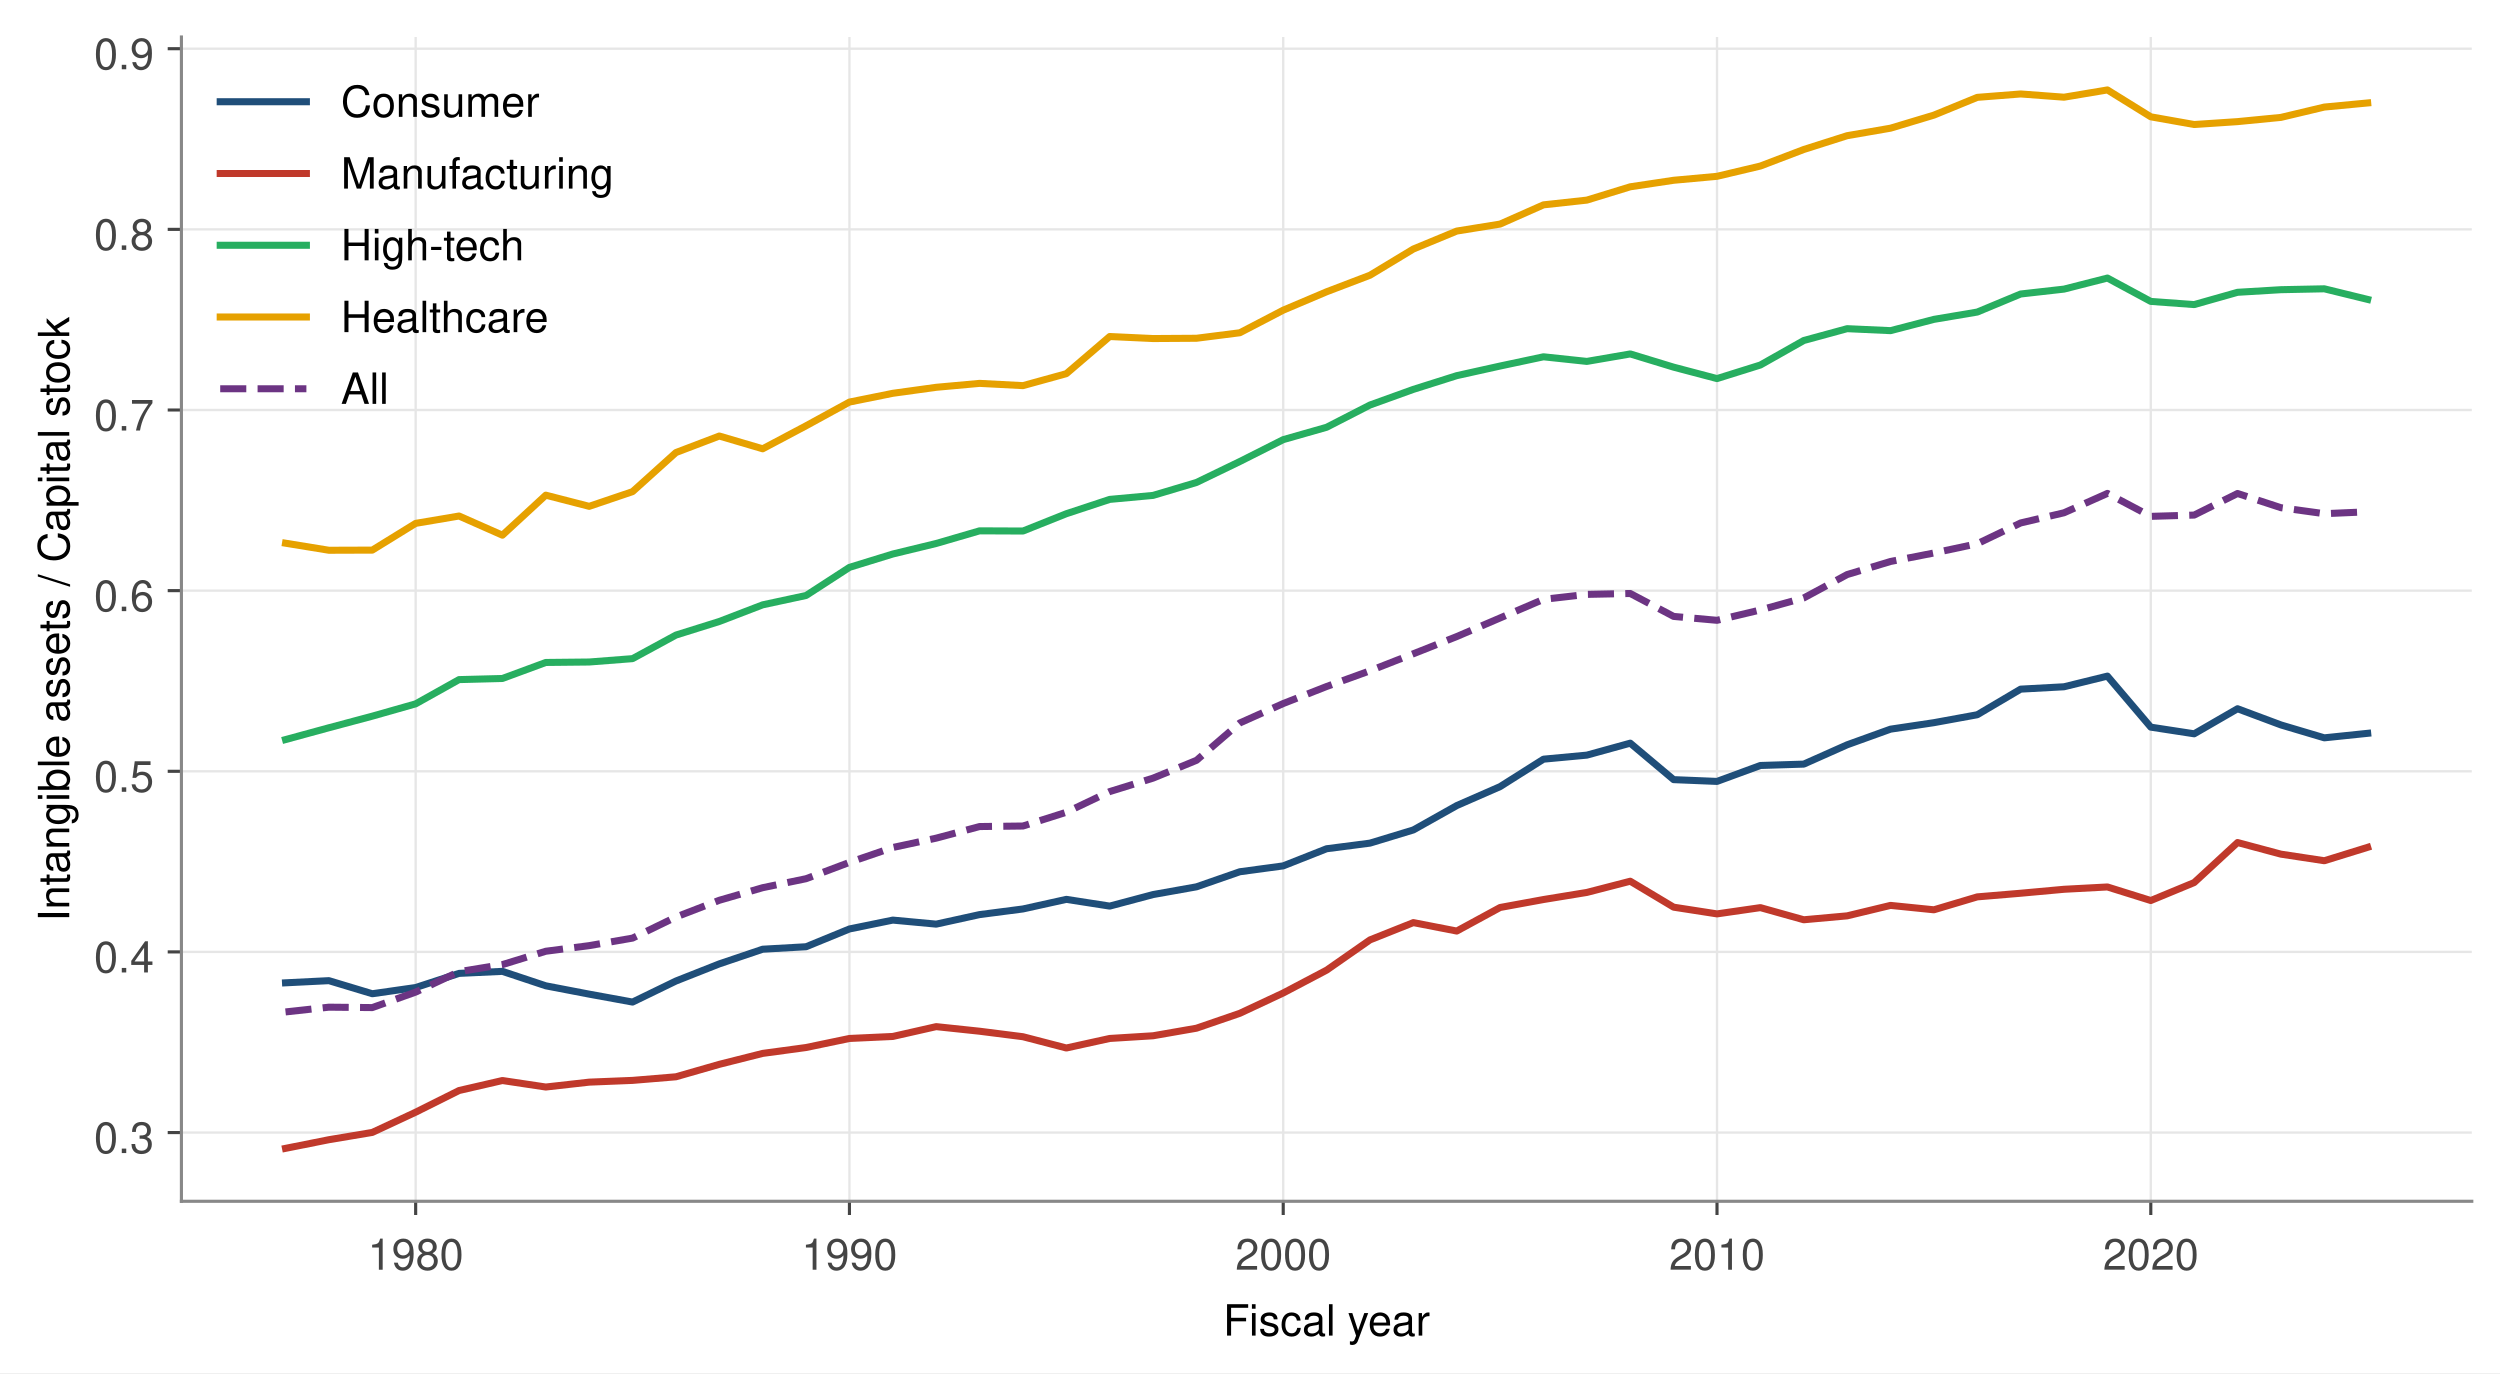
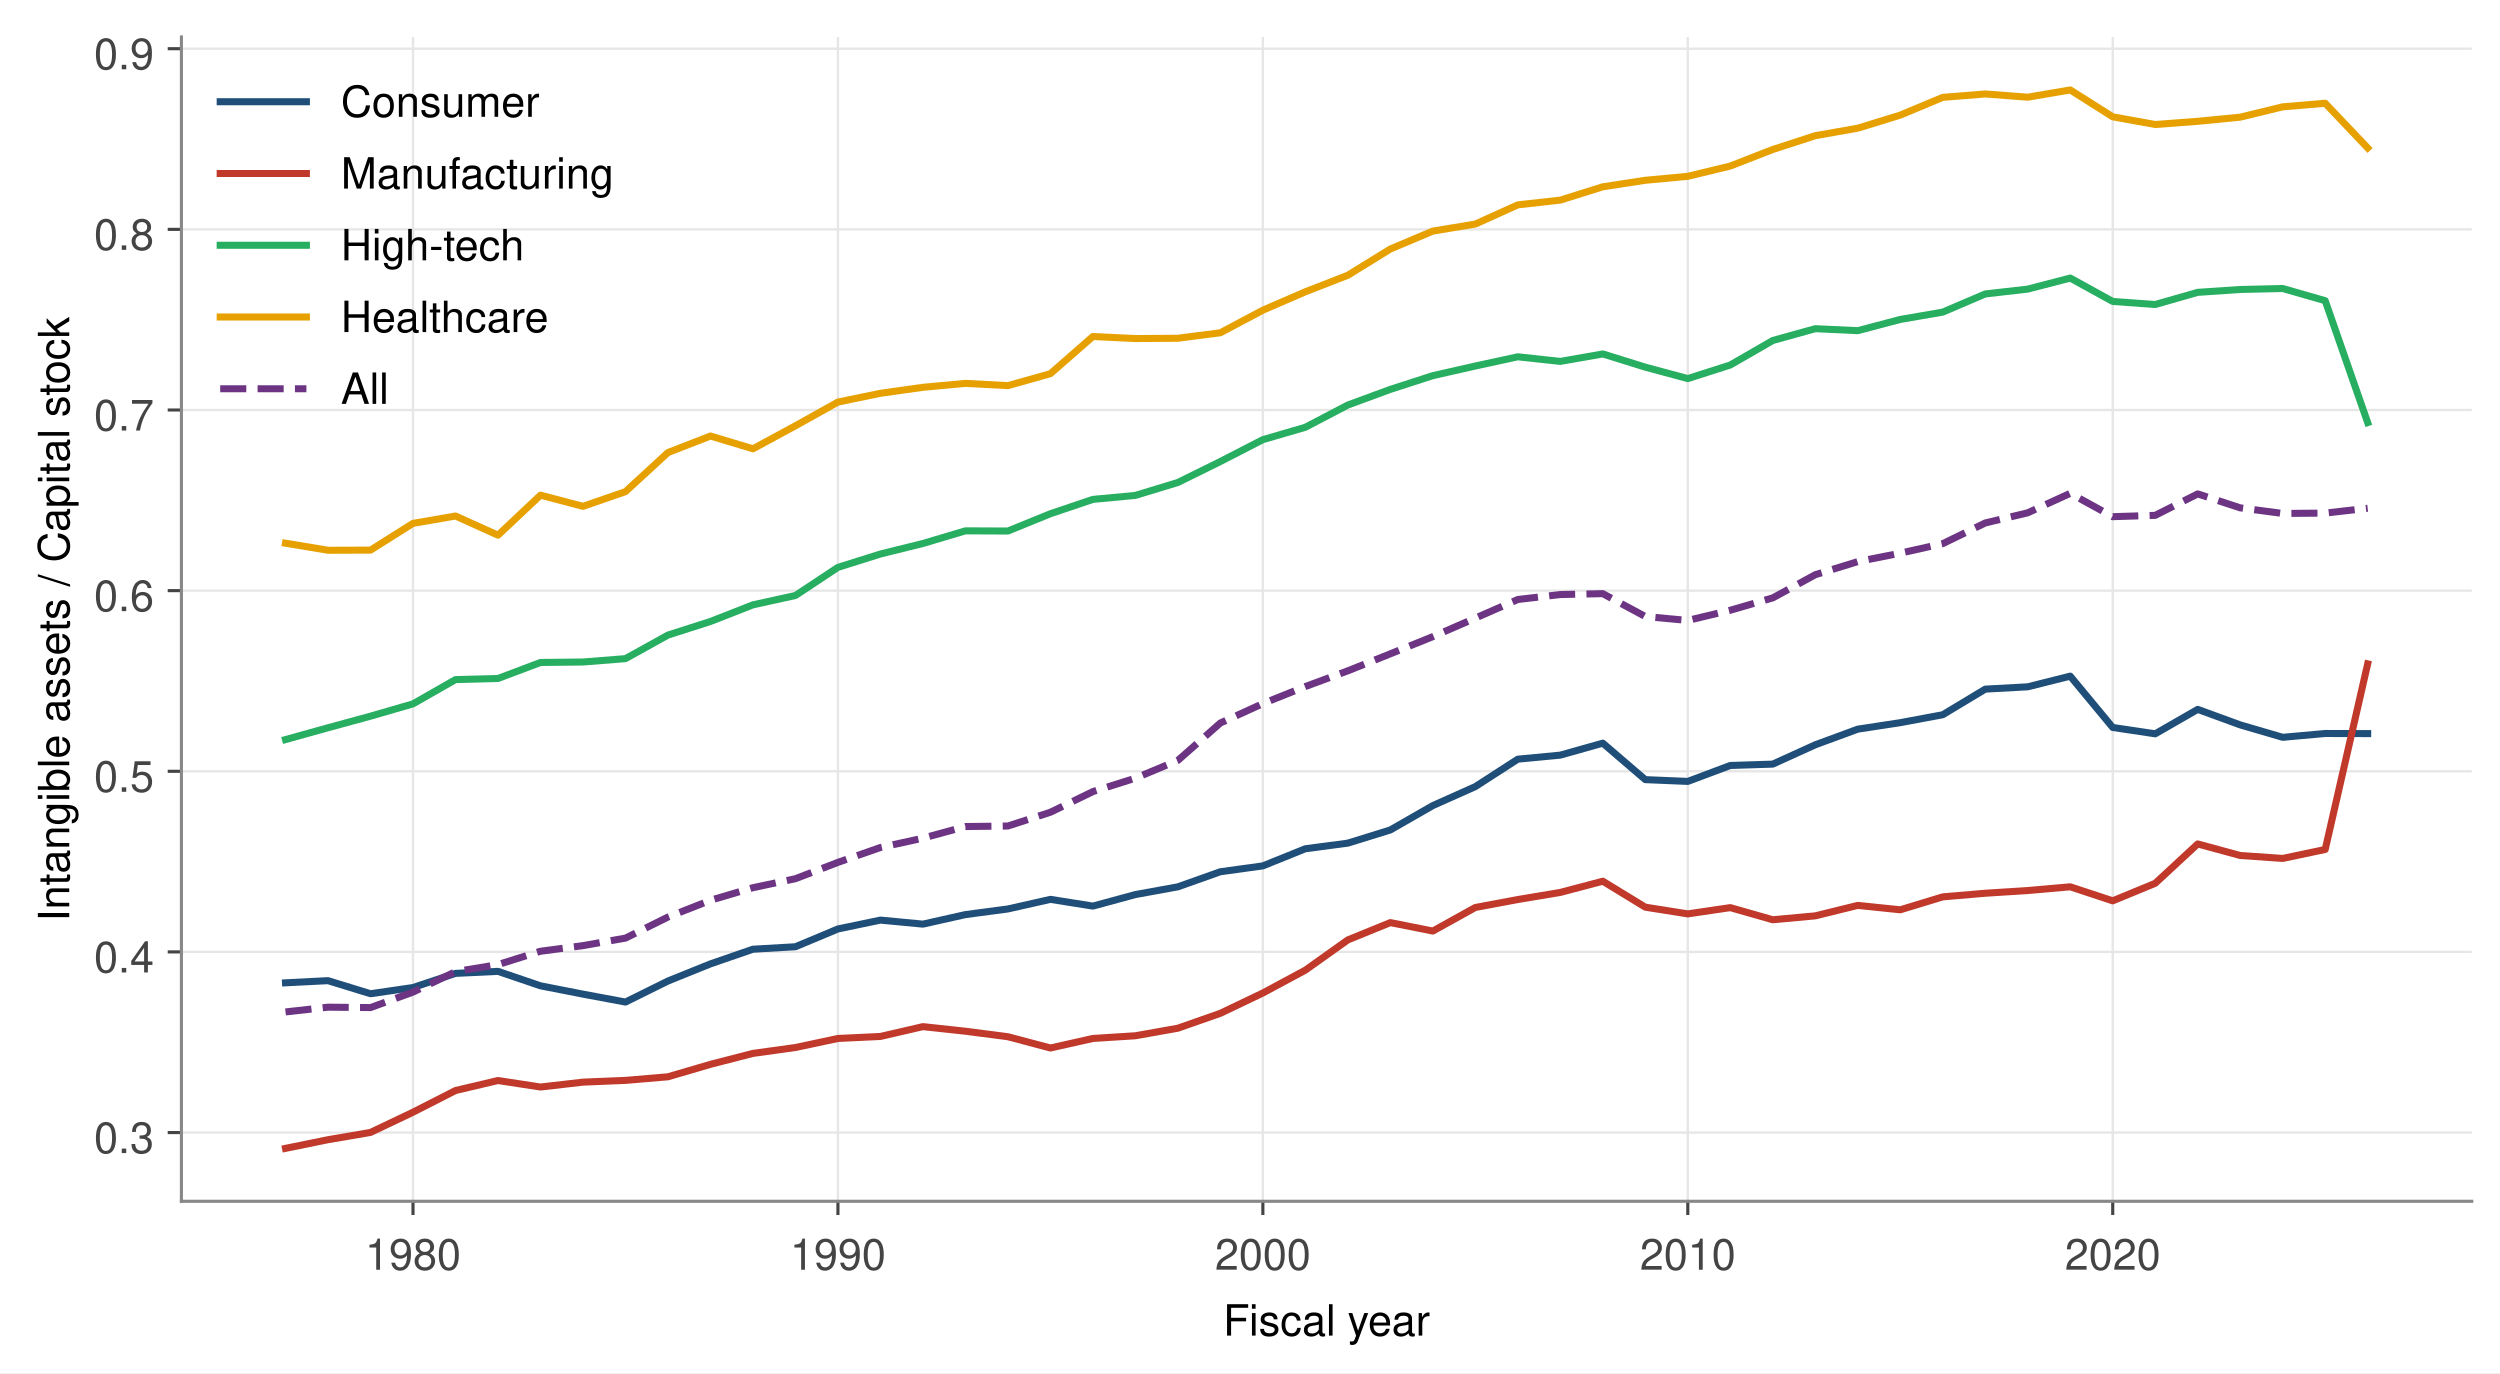
<svg xmlns="http://www.w3.org/2000/svg" xmlns:xlink="http://www.w3.org/1999/xlink" width="638.088pt" height="350.439pt" viewBox="0 0 638.088 350.439" version="1.1">
  <defs>
    <style type="text/css">*{stroke-linejoin: round; stroke-linecap: butt}</style>
  </defs>
  <g id="figure_1">
    <g id="patch_1">
      <path d="M 0 350.439  L 638.088 350.439  L 638.088 0  L 0 0  z " style="fill: #ffffff" />
    </g>
    <g id="axes_1">
      <g id="patch_2">
-         <path d="M 46.303 306.609  L 630.888 306.609  L 630.888 9.446  L 46.303 9.446  z " style="fill: #ffffff" />
+         <path d="M 46.303 306.609  L 630.888 306.609  L 630.888 9.445  L 46.303 9.445  z " style="fill: #ffffff" />
      </g>
      <g id="matplotlib.axis_1">
        <g id="xtick_1">
          <g id="line2d_1">
-             <path d="M 106.09 306.609  L 106.09 9.446  " clip-path="url(#p6c69c53b8c)" style="fill: none; stroke: #e6e6e6; stroke-width: 0.6; stroke-linecap: square" />
+             <path d="M 105.413 306.609  L 105.413 9.445  " clip-path="url(#p91b717f6f2)" style="fill: none; stroke: #e6e6e6; stroke-width: 0.6; stroke-linecap: square" />
          </g>
          <g id="line2d_2">
            <defs>
-               <path id="md6ad26faa3" d="M 0 0  L 0 3.5  " style="stroke: #444444; stroke-width: 0.8" />
+               <path id="mf78fcb523c" d="M 0 0  L 0 3.5  " style="stroke: #444444; stroke-width: 0.8" />
            </defs>
            <g>
-               <use xlink:href="#md6ad26faa3" x="106.09" y="306.609" style="fill: #444444; stroke: #444444; stroke-width: 0.8" />
+               <use xlink:href="#mf78fcb523c" x="105.413" y="306.609" style="fill: #444444; stroke: #444444; stroke-width: 0.8" />
            </g>
          </g>
          <g id="text_1">
-             <text style="font-size: 11px; font-family: 'Helvetica Neue', 'Helvetica', 'Arial', 'DejaVu Sans', sans-serif; text-anchor: middle; fill: #444444" x="106.09" y="324.081" transform="rotate(-0 106.0904 324.0811)">1980</text>
+             <text style="font-size: 11px; font-family: 'Helvetica Neue', 'Helvetica', 'Arial', 'DejaVu Sans', sans-serif; text-anchor: middle; fill: #444444" x="105.413" y="324.081" transform="rotate(-0 105.4125 324.0811)">1980</text>
          </g>
        </g>
        <g id="xtick_2">
          <g id="line2d_3">
-             <path d="M 216.807 306.609  L 216.807 9.446  " clip-path="url(#p6c69c53b8c)" style="fill: none; stroke: #e6e6e6; stroke-width: 0.6; stroke-linecap: square" />
+             <path d="M 213.87 306.609  L 213.87 9.445  " clip-path="url(#p91b717f6f2)" style="fill: none; stroke: #e6e6e6; stroke-width: 0.6; stroke-linecap: square" />
          </g>
          <g id="line2d_4">
            <g>
-               <use xlink:href="#md6ad26faa3" x="216.807" y="306.609" style="fill: #444444; stroke: #444444; stroke-width: 0.8" />
+               <use xlink:href="#mf78fcb523c" x="213.87" y="306.609" style="fill: #444444; stroke: #444444; stroke-width: 0.8" />
            </g>
          </g>
          <g id="text_2">
-             <text style="font-size: 11px; font-family: 'Helvetica Neue', 'Helvetica', 'Arial', 'DejaVu Sans', sans-serif; text-anchor: middle; fill: #444444" x="216.807" y="324.081" transform="rotate(-0 216.8072 324.0811)">1990</text>
+             <text style="font-size: 11px; font-family: 'Helvetica Neue', 'Helvetica', 'Arial', 'DejaVu Sans', sans-serif; text-anchor: middle; fill: #444444" x="213.87" y="324.081" transform="rotate(-0 213.8699 324.0811)">1990</text>
          </g>
        </g>
        <g id="xtick_3">
          <g id="line2d_5">
-             <path d="M 327.524 306.609  L 327.524 9.446  " clip-path="url(#p6c69c53b8c)" style="fill: none; stroke: #e6e6e6; stroke-width: 0.6; stroke-linecap: square" />
+             <path d="M 322.327 306.609  L 322.327 9.445  " clip-path="url(#p91b717f6f2)" style="fill: none; stroke: #e6e6e6; stroke-width: 0.6; stroke-linecap: square" />
          </g>
          <g id="line2d_6">
            <g>
-               <use xlink:href="#md6ad26faa3" x="327.524" y="306.609" style="fill: #444444; stroke: #444444; stroke-width: 0.8" />
+               <use xlink:href="#mf78fcb523c" x="322.327" y="306.609" style="fill: #444444; stroke: #444444; stroke-width: 0.8" />
            </g>
          </g>
          <g id="text_3">
-             <text style="font-size: 11px; font-family: 'Helvetica Neue', 'Helvetica', 'Arial', 'DejaVu Sans', sans-serif; text-anchor: middle; fill: #444444" x="327.524" y="324.081" transform="rotate(-0 327.5241 324.0811)">2000</text>
+             <text style="font-size: 11px; font-family: 'Helvetica Neue', 'Helvetica', 'Arial', 'DejaVu Sans', sans-serif; text-anchor: middle; fill: #444444" x="322.327" y="324.081" transform="rotate(-0 322.3272 324.0811)">2000</text>
          </g>
        </g>
        <g id="xtick_4">
          <g id="line2d_7">
-             <path d="M 438.241 306.609  L 438.241 9.446  " clip-path="url(#p6c69c53b8c)" style="fill: none; stroke: #e6e6e6; stroke-width: 0.6; stroke-linecap: square" />
+             <path d="M 430.785 306.609  L 430.785 9.445  " clip-path="url(#p91b717f6f2)" style="fill: none; stroke: #e6e6e6; stroke-width: 0.6; stroke-linecap: square" />
          </g>
          <g id="line2d_8">
            <g>
-               <use xlink:href="#md6ad26faa3" x="438.241" y="306.609" style="fill: #444444; stroke: #444444; stroke-width: 0.8" />
+               <use xlink:href="#mf78fcb523c" x="430.785" y="306.609" style="fill: #444444; stroke: #444444; stroke-width: 0.8" />
            </g>
          </g>
          <g id="text_4">
-             <text style="font-size: 11px; font-family: 'Helvetica Neue', 'Helvetica', 'Arial', 'DejaVu Sans', sans-serif; text-anchor: middle; fill: #444444" x="438.241" y="324.081" transform="rotate(-0 438.241 324.0811)">2010</text>
+             <text style="font-size: 11px; font-family: 'Helvetica Neue', 'Helvetica', 'Arial', 'DejaVu Sans', sans-serif; text-anchor: middle; fill: #444444" x="430.785" y="324.081" transform="rotate(-0 430.7845 324.0811)">2010</text>
          </g>
        </g>
        <g id="xtick_5">
          <g id="line2d_9">
-             <path d="M 548.958 306.609  L 548.958 9.446  " clip-path="url(#p6c69c53b8c)" style="fill: none; stroke: #e6e6e6; stroke-width: 0.6; stroke-linecap: square" />
+             <path d="M 539.242 306.609  L 539.242 9.445  " clip-path="url(#p91b717f6f2)" style="fill: none; stroke: #e6e6e6; stroke-width: 0.6; stroke-linecap: square" />
          </g>
          <g id="line2d_10">
            <g>
-               <use xlink:href="#md6ad26faa3" x="548.958" y="306.609" style="fill: #444444; stroke: #444444; stroke-width: 0.8" />
+               <use xlink:href="#mf78fcb523c" x="539.242" y="306.609" style="fill: #444444; stroke: #444444; stroke-width: 0.8" />
            </g>
          </g>
          <g id="text_5">
-             <text style="font-size: 11px; font-family: 'Helvetica Neue', 'Helvetica', 'Arial', 'DejaVu Sans', sans-serif; text-anchor: middle; fill: #444444" x="548.958" y="324.081" transform="rotate(-0 548.9578 324.0811)">2020</text>
+             <text style="font-size: 11px; font-family: 'Helvetica Neue', 'Helvetica', 'Arial', 'DejaVu Sans', sans-serif; text-anchor: middle; fill: #444444" x="539.242" y="324.081" transform="rotate(-0 539.2418 324.0811)">2020</text>
          </g>
        </g>
        <g id="text_6">
          <text style="font-size: 11px; font-family: 'Helvetica Neue', 'Helvetica', 'Arial', 'DejaVu Sans', sans-serif; text-anchor: middle" x="338.596" y="340.896" transform="rotate(-0 338.5958 340.8961)">Fiscal year</text>
        </g>
      </g>
      <g id="matplotlib.axis_2">
        <g id="ytick_1">
          <g id="line2d_11">
-             <path d="M 46.303 289.067  L 630.888 289.067  " clip-path="url(#p6c69c53b8c)" style="fill: none; stroke: #e6e6e6; stroke-width: 0.6; stroke-linecap: square" />
+             <path d="M 46.303 289.067  L 630.888 289.067  " clip-path="url(#p91b717f6f2)" style="fill: none; stroke: #e6e6e6; stroke-width: 0.6; stroke-linecap: square" />
          </g>
          <g id="line2d_12">
            <defs>
-               <path id="m5e595051dc" d="M 0 0  L -3.5 0  " style="stroke: #444444; stroke-width: 0.8" />
+               <path id="mb8fa88eb3d" d="M 0 0  L -3.5 0  " style="stroke: #444444; stroke-width: 0.8" />
            </defs>
            <g>
-               <use xlink:href="#m5e595051dc" x="46.303" y="289.067" style="fill: #444444; stroke: #444444; stroke-width: 0.8" />
+               <use xlink:href="#mb8fa88eb3d" x="46.303" y="289.067" style="fill: #444444; stroke: #444444; stroke-width: 0.8" />
            </g>
          </g>
          <g id="text_7">
            <text style="font-size: 11px; font-family: 'Helvetica Neue', 'Helvetica', 'Arial', 'DejaVu Sans', sans-serif; text-anchor: end; fill: #444444" x="39.303" y="294.303" transform="rotate(-0 39.30328 294.3033)">0.3</text>
          </g>
        </g>
        <g id="ytick_2">
          <g id="line2d_13">
-             <path d="M 46.303 242.962  L 630.888 242.962  " clip-path="url(#p6c69c53b8c)" style="fill: none; stroke: #e6e6e6; stroke-width: 0.6; stroke-linecap: square" />
+             <path d="M 46.303 242.962  L 630.888 242.962  " clip-path="url(#p91b717f6f2)" style="fill: none; stroke: #e6e6e6; stroke-width: 0.6; stroke-linecap: square" />
          </g>
          <g id="line2d_14">
            <g>
-               <use xlink:href="#m5e595051dc" x="46.303" y="242.962" style="fill: #444444; stroke: #444444; stroke-width: 0.8" />
+               <use xlink:href="#mb8fa88eb3d" x="46.303" y="242.962" style="fill: #444444; stroke: #444444; stroke-width: 0.8" />
            </g>
          </g>
          <g id="text_8">
            <text style="font-size: 11px; font-family: 'Helvetica Neue', 'Helvetica', 'Arial', 'DejaVu Sans', sans-serif; text-anchor: end; fill: #444444" x="39.303" y="248.198" transform="rotate(-0 39.30328 248.1981)">0.4</text>
          </g>
        </g>
        <g id="ytick_3">
          <g id="line2d_15">
-             <path d="M 46.303 196.857  L 630.888 196.857  " clip-path="url(#p6c69c53b8c)" style="fill: none; stroke: #e6e6e6; stroke-width: 0.6; stroke-linecap: square" />
+             <path d="M 46.303 196.857  L 630.888 196.857  " clip-path="url(#p91b717f6f2)" style="fill: none; stroke: #e6e6e6; stroke-width: 0.6; stroke-linecap: square" />
          </g>
          <g id="line2d_16">
            <g>
-               <use xlink:href="#m5e595051dc" x="46.303" y="196.857" style="fill: #444444; stroke: #444444; stroke-width: 0.8" />
+               <use xlink:href="#mb8fa88eb3d" x="46.303" y="196.857" style="fill: #444444; stroke: #444444; stroke-width: 0.8" />
            </g>
          </g>
          <g id="text_9">
            <text style="font-size: 11px; font-family: 'Helvetica Neue', 'Helvetica', 'Arial', 'DejaVu Sans', sans-serif; text-anchor: end; fill: #444444" x="39.303" y="202.093" transform="rotate(-0 39.30328 202.0929)">0.5</text>
          </g>
        </g>
        <g id="ytick_4">
          <g id="line2d_17">
-             <path d="M 46.303 150.752  L 630.888 150.752  " clip-path="url(#p6c69c53b8c)" style="fill: none; stroke: #e6e6e6; stroke-width: 0.6; stroke-linecap: square" />
+             <path d="M 46.303 150.752  L 630.888 150.752  " clip-path="url(#p91b717f6f2)" style="fill: none; stroke: #e6e6e6; stroke-width: 0.6; stroke-linecap: square" />
          </g>
          <g id="line2d_18">
            <g>
-               <use xlink:href="#m5e595051dc" x="46.303" y="150.752" style="fill: #444444; stroke: #444444; stroke-width: 0.8" />
+               <use xlink:href="#mb8fa88eb3d" x="46.303" y="150.752" style="fill: #444444; stroke: #444444; stroke-width: 0.8" />
            </g>
          </g>
          <g id="text_10">
            <text style="font-size: 11px; font-family: 'Helvetica Neue', 'Helvetica', 'Arial', 'DejaVu Sans', sans-serif; text-anchor: end; fill: #444444" x="39.303" y="155.988" transform="rotate(-0 39.30328 155.9876)">0.6</text>
          </g>
        </g>
        <g id="ytick_5">
          <g id="line2d_19">
-             <path d="M 46.303 104.646  L 630.888 104.646  " clip-path="url(#p6c69c53b8c)" style="fill: none; stroke: #e6e6e6; stroke-width: 0.6; stroke-linecap: square" />
+             <path d="M 46.303 104.646  L 630.888 104.646  " clip-path="url(#p91b717f6f2)" style="fill: none; stroke: #e6e6e6; stroke-width: 0.6; stroke-linecap: square" />
          </g>
          <g id="line2d_20">
            <g>
-               <use xlink:href="#m5e595051dc" x="46.303" y="104.646" style="fill: #444444; stroke: #444444; stroke-width: 0.8" />
+               <use xlink:href="#mb8fa88eb3d" x="46.303" y="104.646" style="fill: #444444; stroke: #444444; stroke-width: 0.8" />
            </g>
          </g>
          <g id="text_11">
            <text style="font-size: 11px; font-family: 'Helvetica Neue', 'Helvetica', 'Arial', 'DejaVu Sans', sans-serif; text-anchor: end; fill: #444444" x="39.303" y="109.882" transform="rotate(-0 39.30328 109.8824)">0.7</text>
          </g>
        </g>
        <g id="ytick_6">
          <g id="line2d_21">
-             <path d="M 46.303 58.541  L 630.888 58.541  " clip-path="url(#p6c69c53b8c)" style="fill: none; stroke: #e6e6e6; stroke-width: 0.6; stroke-linecap: square" />
+             <path d="M 46.303 58.541  L 630.888 58.541  " clip-path="url(#p91b717f6f2)" style="fill: none; stroke: #e6e6e6; stroke-width: 0.6; stroke-linecap: square" />
          </g>
          <g id="line2d_22">
            <g>
-               <use xlink:href="#m5e595051dc" x="46.303" y="58.541" style="fill: #444444; stroke: #444444; stroke-width: 0.8" />
+               <use xlink:href="#mb8fa88eb3d" x="46.303" y="58.541" style="fill: #444444; stroke: #444444; stroke-width: 0.8" />
            </g>
          </g>
          <g id="text_12">
            <text style="font-size: 11px; font-family: 'Helvetica Neue', 'Helvetica', 'Arial', 'DejaVu Sans', sans-serif; text-anchor: end; fill: #444444" x="39.303" y="63.777" transform="rotate(-0 39.30328 63.77721)">0.8</text>
          </g>
        </g>
        <g id="ytick_7">
          <g id="line2d_23">
-             <path d="M 46.303 12.436  L 630.888 12.436  " clip-path="url(#p6c69c53b8c)" style="fill: none; stroke: #e6e6e6; stroke-width: 0.6; stroke-linecap: square" />
+             <path d="M 46.303 12.436  L 630.888 12.436  " clip-path="url(#p91b717f6f2)" style="fill: none; stroke: #e6e6e6; stroke-width: 0.6; stroke-linecap: square" />
          </g>
          <g id="line2d_24">
            <g>
-               <use xlink:href="#m5e595051dc" x="46.303" y="12.436" style="fill: #444444; stroke: #444444; stroke-width: 0.8" />
+               <use xlink:href="#mb8fa88eb3d" x="46.303" y="12.436" style="fill: #444444; stroke: #444444; stroke-width: 0.8" />
            </g>
          </g>
          <g id="text_13">
            <text style="font-size: 11px; font-family: 'Helvetica Neue', 'Helvetica', 'Arial', 'DejaVu Sans', sans-serif; text-anchor: end; fill: #444444" x="39.303" y="17.672" transform="rotate(-0 39.30328 17.672)">0.9</text>
          </g>
        </g>
        <g id="text_14">
          <text style="font-size: 11px; font-family: 'Helvetica Neue', 'Helvetica', 'Arial', 'DejaVu Sans', sans-serif; text-anchor: middle" x="17.672" y="158.027" transform="rotate(-90 17.672 158.0273)">Intangible assets / Capital stock</text>
        </g>
      </g>
      <g id="line2d_25">
-         <path d="M 72.875 250.849  L 83.947 250.297  L 95.019 253.637  L 106.09 252.053  L 117.162 248.442  L 128.234 247.925  L 139.305 251.613  L 150.377 253.74  L 161.449 255.763  L 172.52 250.393  L 183.592 246.016  L 194.664 242.272  L 205.736 241.642  L 216.807 237.104  L 227.879 234.841  L 238.951 235.871  L 250.022 233.438  L 261.094 231.998  L 272.166 229.547  L 283.237 231.269  L 294.309 228.322  L 305.381 226.349  L 316.452 222.499  L 327.524 221.003  L 338.596 216.63  L 349.667 215.196  L 360.739 211.831  L 371.811 205.613  L 382.883 200.769  L 393.954 193.767  L 405.026 192.734  L 416.098 189.681  L 427.169 198.991  L 438.241 199.444  L 449.313 195.377  L 460.384 195.029  L 471.456 190.099  L 482.528 186.107  L 493.599 184.451  L 504.671 182.426  L 515.743 175.891  L 526.814 175.288  L 537.886 172.567  L 548.958 185.594  L 560.029 187.292  L 571.101 180.894  L 582.173 185.027  L 593.245 188.321  L 604.316 187.168  " clip-path="url(#p6c69c53b8c)" style="fill: none; stroke: #1f4e79; stroke-width: 1.8; stroke-linecap: square" />
+         <path d="M 72.875 250.849  L 83.721 250.297  L 94.567 253.637  L 105.413 252.053  L 116.258 248.442  L 127.104 247.925  L 137.95 251.613  L 148.795 253.74  L 159.641 255.763  L 170.487 250.393  L 181.333 246.016  L 192.178 242.272  L 203.024 241.642  L 213.87 237.104  L 224.716 234.841  L 235.561 235.871  L 246.407 233.438  L 257.253 231.998  L 268.099 229.547  L 278.944 231.269  L 289.79 228.322  L 300.636 226.349  L 311.481 222.499  L 322.327 221.003  L 333.173 216.63  L 344.019 215.196  L 354.864 211.831  L 365.71 205.613  L 376.556 200.769  L 387.402 193.767  L 398.247 192.734  L 409.093 189.681  L 419.939 198.991  L 430.785 199.444  L 441.63 195.377  L 452.476 195.029  L 463.322 190.099  L 474.167 186.107  L 485.013 184.451  L 495.859 182.426  L 506.705 175.891  L 517.55 175.297  L 528.396 172.577  L 539.242 185.676  L 550.088 187.296  L 560.933 181.057  L 571.779 185.015  L 582.625 188.187  L 593.471 187.212  L 604.316 187.237  " clip-path="url(#p91b717f6f2)" style="fill: none; stroke: #1f4e79; stroke-width: 1.8; stroke-linecap: square" />
      </g>
      <g id="line2d_26">
-         <path d="M 72.875 293.102  L 83.947 290.892  L 95.019 289.036  L 106.09 283.873  L 117.162 278.341  L 128.234 275.787  L 139.305 277.447  L 150.377 276.2  L 161.449 275.754  L 172.52 274.834  L 183.592 271.656  L 194.664 268.864  L 205.736 267.363  L 216.807 265.053  L 227.879 264.54  L 238.951 262.032  L 250.022 263.204  L 261.094 264.608  L 272.166 267.486  L 283.237 265.052  L 294.309 264.365  L 305.381 262.435  L 316.452 258.63  L 327.524 253.445  L 338.596 247.615  L 349.667 239.895  L 360.739 235.481  L 371.811 237.637  L 382.883 231.623  L 393.954 229.592  L 405.026 227.779  L 416.098 224.918  L 427.169 231.541  L 438.241 233.257  L 449.313 231.658  L 460.384 234.757  L 471.456 233.758  L 482.528 231.09  L 493.599 232.212  L 504.671 228.913  L 515.743 227.986  L 526.814 226.976  L 537.886 226.384  L 548.958 229.845  L 560.029 225.263  L 571.101 215.044  L 582.173 218.01  L 593.245 219.691  L 604.316 216.264  " clip-path="url(#p6c69c53b8c)" style="fill: none; stroke: #c0392b; stroke-width: 1.8; stroke-linecap: square" />
+         <path d="M 72.875 293.102  L 83.721 290.892  L 94.567 289.036  L 105.413 283.873  L 116.258 278.341  L 127.104 275.787  L 137.95 277.447  L 148.795 276.2  L 159.641 275.754  L 170.487 274.834  L 181.333 271.656  L 192.178 268.864  L 203.024 267.363  L 213.87 265.053  L 224.716 264.54  L 235.561 262.032  L 246.407 263.204  L 257.253 264.608  L 268.099 267.486  L 278.944 265.052  L 289.79 264.365  L 300.636 262.435  L 311.481 258.63  L 322.327 253.445  L 333.173 247.615  L 344.019 239.895  L 354.864 235.481  L 365.71 237.637  L 376.556 231.623  L 387.402 229.592  L 398.247 227.779  L 409.093 224.918  L 419.939 231.541  L 430.785 233.257  L 441.63 231.658  L 452.476 234.757  L 463.322 233.758  L 474.167 231.09  L 485.013 232.212  L 495.859 228.913  L 506.705 227.986  L 517.55 227.3  L 528.396 226.344  L 539.242 229.923  L 550.088 225.452  L 560.933 215.402  L 571.779 218.351  L 582.625 219.101  L 593.471 216.815  L 604.316 169.446  " clip-path="url(#p91b717f6f2)" style="fill: none; stroke: #c0392b; stroke-width: 1.8; stroke-linecap: square" />
      </g>
      <g id="line2d_27">
-         <path d="M 72.875 188.767  L 83.947 185.747  L 95.019 182.791  L 106.09 179.646  L 117.162 173.459  L 128.234 173.173  L 139.305 169.084  L 150.377 168.968  L 161.449 168.107  L 172.52 162.092  L 183.592 158.624  L 194.664 154.374  L 205.736 151.99  L 216.807 144.812  L 227.879 141.401  L 238.951 138.712  L 250.022 135.488  L 261.094 135.537  L 272.166 131.12  L 283.237 127.463  L 294.309 126.443  L 305.381 123.143  L 316.452 117.794  L 327.524 112.212  L 338.596 109.055  L 349.667 103.373  L 360.739 99.382  L 371.811 95.881  L 382.883 93.423  L 393.954 91.067  L 405.026 92.245  L 416.098 90.336  L 427.169 93.711  L 438.241 96.63  L 449.313 93.164  L 460.384 86.908  L 471.456 83.889  L 482.528 84.394  L 493.599 81.515  L 504.671 79.646  L 515.743 75.04  L 526.814 73.79  L 537.886 70.967  L 548.958 76.932  L 560.029 77.741  L 571.101 74.606  L 582.173 73.939  L 593.245 73.713  L 604.316 76.424  " clip-path="url(#p6c69c53b8c)" style="fill: none; stroke: #27ae60; stroke-width: 1.8; stroke-linecap: square" />
+         <path d="M 72.875 188.767  L 83.721 185.747  L 94.567 182.791  L 105.413 179.646  L 116.258 173.459  L 127.104 173.173  L 137.95 169.084  L 148.795 168.968  L 159.641 168.107  L 170.487 162.092  L 181.333 158.624  L 192.178 154.374  L 203.024 151.99  L 213.87 144.812  L 224.716 141.401  L 235.561 138.712  L 246.407 135.488  L 257.253 135.537  L 268.099 131.12  L 278.944 127.463  L 289.79 126.443  L 300.636 123.143  L 311.481 117.794  L 322.327 112.212  L 333.173 109.055  L 344.019 103.373  L 354.864 99.382  L 365.71 95.881  L 376.556 93.423  L 387.402 91.067  L 398.247 92.245  L 409.093 90.336  L 419.939 93.711  L 430.785 96.63  L 441.63 93.164  L 452.476 86.908  L 463.322 83.892  L 474.167 84.398  L 485.013 81.532  L 495.859 79.662  L 506.705 75.027  L 517.55 73.79  L 528.396 70.97  L 539.242 76.941  L 550.088 77.72  L 560.933 74.619  L 571.779 73.889  L 582.625 73.635  L 593.471 76.748  L 604.316 107.86  " clip-path="url(#p91b717f6f2)" style="fill: none; stroke: #27ae60; stroke-width: 1.8; stroke-linecap: square" />
      </g>
      <g id="line2d_28">
-         <path d="M 72.875 138.643  L 83.947 140.446  L 95.019 140.407  L 106.09 133.581  L 117.162 131.705  L 128.234 136.597  L 139.305 126.383  L 150.377 129.235  L 161.449 125.485  L 172.52 115.508  L 183.592 111.29  L 194.664 114.548  L 205.736 108.676  L 216.807 102.62  L 227.879 100.383  L 238.951 98.854  L 250.022 97.85  L 261.094 98.428  L 272.166 95.373  L 283.237 85.891  L 294.309 86.408  L 305.381 86.337  L 316.452 84.931  L 327.524 79.167  L 338.596 74.473  L 349.667 70.25  L 360.739 63.557  L 371.811 58.976  L 382.883 57.19  L 393.954 52.285  L 405.026 51.076  L 416.098 47.676  L 427.169 46.013  L 438.241 45.003  L 449.313 42.378  L 460.384 38.157  L 471.456 34.632  L 482.528 32.716  L 493.599 29.385  L 504.671 24.85  L 515.743 23.981  L 526.814 24.809  L 537.886 22.953  L 548.958 29.816  L 560.029 31.781  L 571.101 31.043  L 582.173 29.963  L 593.245 27.327  L 604.316 26.277  " clip-path="url(#p6c69c53b8c)" style="fill: none; stroke: #e6a100; stroke-width: 1.8; stroke-linecap: square" />
+         <path d="M 72.875 138.643  L 83.721 140.446  L 94.567 140.407  L 105.413 133.581  L 116.258 131.705  L 127.104 136.597  L 137.95 126.383  L 148.795 129.235  L 159.641 125.485  L 170.487 115.508  L 181.333 111.29  L 192.178 114.548  L 203.024 108.676  L 213.87 102.62  L 224.716 100.382  L 235.561 98.854  L 246.407 97.85  L 257.253 98.428  L 268.099 95.373  L 278.944 85.89  L 289.79 86.408  L 300.636 86.337  L 311.481 84.931  L 322.327 79.167  L 333.173 74.473  L 344.019 70.25  L 354.864 63.557  L 365.71 58.976  L 376.556 57.19  L 387.402 52.285  L 398.247 51.076  L 409.093 47.676  L 419.939 46.013  L 430.785 45.003  L 441.63 42.378  L 452.476 38.156  L 463.322 34.632  L 474.167 32.716  L 485.013 29.385  L 495.859 24.85  L 506.705 23.981  L 517.55 24.809  L 528.396 22.953  L 539.242 29.816  L 550.088 31.778  L 560.933 30.963  L 571.779 29.906  L 582.625 27.266  L 593.471 26.356  L 604.316 37.763  " clip-path="url(#p91b717f6f2)" style="fill: none; stroke: #e6a100; stroke-width: 1.8; stroke-linecap: square" />
      </g>
      <g id="line2d_29">
-         <path d="M 72.875 258.281  L 83.947 257.068  L 95.019 257.172  L 106.09 253.215  L 117.162 247.999  L 128.234 246.198  L 139.305 242.791  L 150.377 241.361  L 161.449 239.437  L 172.52 234.062  L 183.592 229.784  L 194.664 226.57  L 205.736 224.276  L 216.807 220.107  L 227.879 216.311  L 238.951 213.926  L 250.022 210.964  L 261.094 210.828  L 272.166 207.317  L 283.237 202.042  L 294.309 198.605  L 305.381 194.064  L 316.452 184.522  L 327.524 179.568  L 338.596 175.22  L 349.667 171.207  L 360.739 166.865  L 371.811 162.474  L 382.883 157.721  L 393.954 152.973  L 405.026 151.706  L 416.098 151.479  L 427.169 157.331  L 438.241 158.324  L 449.313 155.684  L 460.384 152.62  L 471.456 146.649  L 482.528 143.308  L 493.599 141.141  L 504.671 138.78  L 515.743 133.475  L 526.814 130.878  L 537.886 125.935  L 548.958 131.792  L 560.029 131.466  L 571.101 125.954  L 582.173 129.583  L 593.245 131.112  L 604.316 130.626  " clip-path="url(#p6c69c53b8c)" style="fill: none; stroke-dasharray: 6.66,2.88; stroke-dashoffset: 0; stroke: #6c3483; stroke-width: 1.8" />
+         <path d="M 72.875 258.281  L 83.721 257.068  L 94.567 257.172  L 105.413 253.215  L 116.258 247.999  L 127.104 246.198  L 137.95 242.791  L 148.795 241.361  L 159.641 239.437  L 170.487 234.062  L 181.333 229.784  L 192.178 226.57  L 203.024 224.276  L 213.87 220.107  L 224.716 216.311  L 235.561 213.926  L 246.407 210.964  L 257.253 210.828  L 268.099 207.317  L 278.944 202.042  L 289.79 198.617  L 300.636 194.078  L 311.481 184.531  L 322.327 179.578  L 333.173 175.229  L 344.019 171.214  L 354.864 166.875  L 365.71 162.492  L 376.556 157.761  L 387.402 153.014  L 398.247 151.748  L 409.093 151.523  L 419.939 157.361  L 430.785 158.357  L 441.63 155.759  L 452.476 152.6  L 463.322 146.688  L 474.167 143.34  L 485.013 141.185  L 495.859 138.757  L 506.705 133.48  L 517.55 130.881  L 528.396 125.914  L 539.242 131.876  L 550.088 131.537  L 560.933 126.063  L 571.779 129.621  L 582.625 131.053  L 593.471 130.96  L 604.316 129.727  " clip-path="url(#p91b717f6f2)" style="fill: none; stroke-dasharray: 6.66,2.88; stroke-dashoffset: 0; stroke: #6c3483; stroke-width: 1.8" />
      </g>
      <g id="patch_3">
-         <path d="M 46.303 306.609  L 46.303 9.446  " style="fill: none; stroke: #888888; stroke-width: 0.8; stroke-linejoin: miter; stroke-linecap: square" />
+         <path d="M 46.303 306.609  L 46.303 9.445  " style="fill: none; stroke: #888888; stroke-width: 0.8; stroke-linejoin: miter; stroke-linecap: square" />
      </g>
      <g id="patch_4">
        <path d="M 46.303 306.609  L 630.888 306.609  " style="fill: none; stroke: #888888; stroke-width: 0.8; stroke-linejoin: miter; stroke-linecap: square" />
      </g>
      <g id="legend_1">
        <g id="line2d_30">
-           <path d="M 56.203 25.968  L 67.203 25.968  L 78.203 25.968  " style="fill: none; stroke: #1f4e79; stroke-width: 1.8; stroke-linecap: square" />
+           <path d="M 56.203 25.967  L 67.203 25.967  L 78.203 25.967  " style="fill: none; stroke: #1f4e79; stroke-width: 1.8; stroke-linecap: square" />
        </g>
        <g id="text_15">
-           <text style="font-size: 11px; font-family: 'Helvetica Neue', 'Helvetica', 'Arial', 'DejaVu Sans', sans-serif; text-anchor: start" x="87.003" y="29.818" transform="rotate(-0 87.00328 29.81753)">Consumer</text>
+           <text style="font-size: 11px; font-family: 'Helvetica Neue', 'Helvetica', 'Arial', 'DejaVu Sans', sans-serif; text-anchor: start" x="87.003" y="29.817" transform="rotate(-0 87.00328 29.81749)">Consumer</text>
        </g>
        <g id="line2d_31">
-           <path d="M 56.203 44.283  L 67.203 44.283  L 78.203 44.283  " style="fill: none; stroke: #c0392b; stroke-width: 1.8; stroke-linecap: square" />
+           <path d="M 56.203 44.282  L 67.203 44.282  L 78.203 44.282  " style="fill: none; stroke: #c0392b; stroke-width: 1.8; stroke-linecap: square" />
        </g>
        <g id="text_16">
-           <text style="font-size: 11px; font-family: 'Helvetica Neue', 'Helvetica', 'Arial', 'DejaVu Sans', sans-serif; text-anchor: start" x="87.003" y="48.133" transform="rotate(-0 87.00328 48.13253)">Manufacturing</text>
+           <text style="font-size: 11px; font-family: 'Helvetica Neue', 'Helvetica', 'Arial', 'DejaVu Sans', sans-serif; text-anchor: start" x="87.003" y="48.132" transform="rotate(-0 87.00328 48.13249)">Manufacturing</text>
        </g>
        <g id="line2d_32">
-           <path d="M 56.203 62.598  L 67.203 62.598  L 78.203 62.598  " style="fill: none; stroke: #27ae60; stroke-width: 1.8; stroke-linecap: square" />
+           <path d="M 56.203 62.597  L 67.203 62.597  L 78.203 62.597  " style="fill: none; stroke: #27ae60; stroke-width: 1.8; stroke-linecap: square" />
        </g>
        <g id="text_17">
-           <text style="font-size: 11px; font-family: 'Helvetica Neue', 'Helvetica', 'Arial', 'DejaVu Sans', sans-serif; text-anchor: start" x="87.003" y="66.448" transform="rotate(-0 87.00328 66.44753)">High-tech</text>
+           <text style="font-size: 11px; font-family: 'Helvetica Neue', 'Helvetica', 'Arial', 'DejaVu Sans', sans-serif; text-anchor: start" x="87.003" y="66.447" transform="rotate(-0 87.00328 66.44749)">High-tech</text>
        </g>
        <g id="line2d_33">
-           <path d="M 56.203 80.913  L 67.203 80.913  L 78.203 80.913  " style="fill: none; stroke: #e6a100; stroke-width: 1.8; stroke-linecap: square" />
+           <path d="M 56.203 80.912  L 67.203 80.912  L 78.203 80.912  " style="fill: none; stroke: #e6a100; stroke-width: 1.8; stroke-linecap: square" />
        </g>
        <g id="text_18">
-           <text style="font-size: 11px; font-family: 'Helvetica Neue', 'Helvetica', 'Arial', 'DejaVu Sans', sans-serif; text-anchor: start" x="87.003" y="84.763" transform="rotate(-0 87.00328 84.76253)">Healthcare</text>
+           <text style="font-size: 11px; font-family: 'Helvetica Neue', 'Helvetica', 'Arial', 'DejaVu Sans', sans-serif; text-anchor: start" x="87.003" y="84.762" transform="rotate(-0 87.00328 84.76249)">Healthcare</text>
        </g>
        <g id="line2d_34">
-           <path d="M 56.203 99.228  L 67.203 99.228  L 78.203 99.228  " style="fill: none; stroke-dasharray: 6.66,2.88; stroke-dashoffset: 0; stroke: #6c3483; stroke-width: 1.8" />
+           <path d="M 56.203 99.227  L 67.203 99.227  L 78.203 99.227  " style="fill: none; stroke-dasharray: 6.66,2.88; stroke-dashoffset: 0; stroke: #6c3483; stroke-width: 1.8" />
        </g>
        <g id="text_19">
-           <text style="font-size: 11px; font-family: 'Helvetica Neue', 'Helvetica', 'Arial', 'DejaVu Sans', sans-serif; text-anchor: start" x="87.003" y="103.078" transform="rotate(-0 87.00328 103.0775)">All</text>
+           <text style="font-size: 11px; font-family: 'Helvetica Neue', 'Helvetica', 'Arial', 'DejaVu Sans', sans-serif; text-anchor: start" x="87.003" y="103.077" transform="rotate(-0 87.00328 103.0775)">All</text>
        </g>
      </g>
    </g>
  </g>
  <defs>
-     <clipPath id="p6c69c53b8c">
-       <rect x="46.303" y="9.446" width="584.585" height="297.164" />
+     <clipPath id="p91b717f6f2">
+       <rect x="46.303" y="9.445" width="584.585" height="297.164" />
    </clipPath>
  </defs>
</svg>
